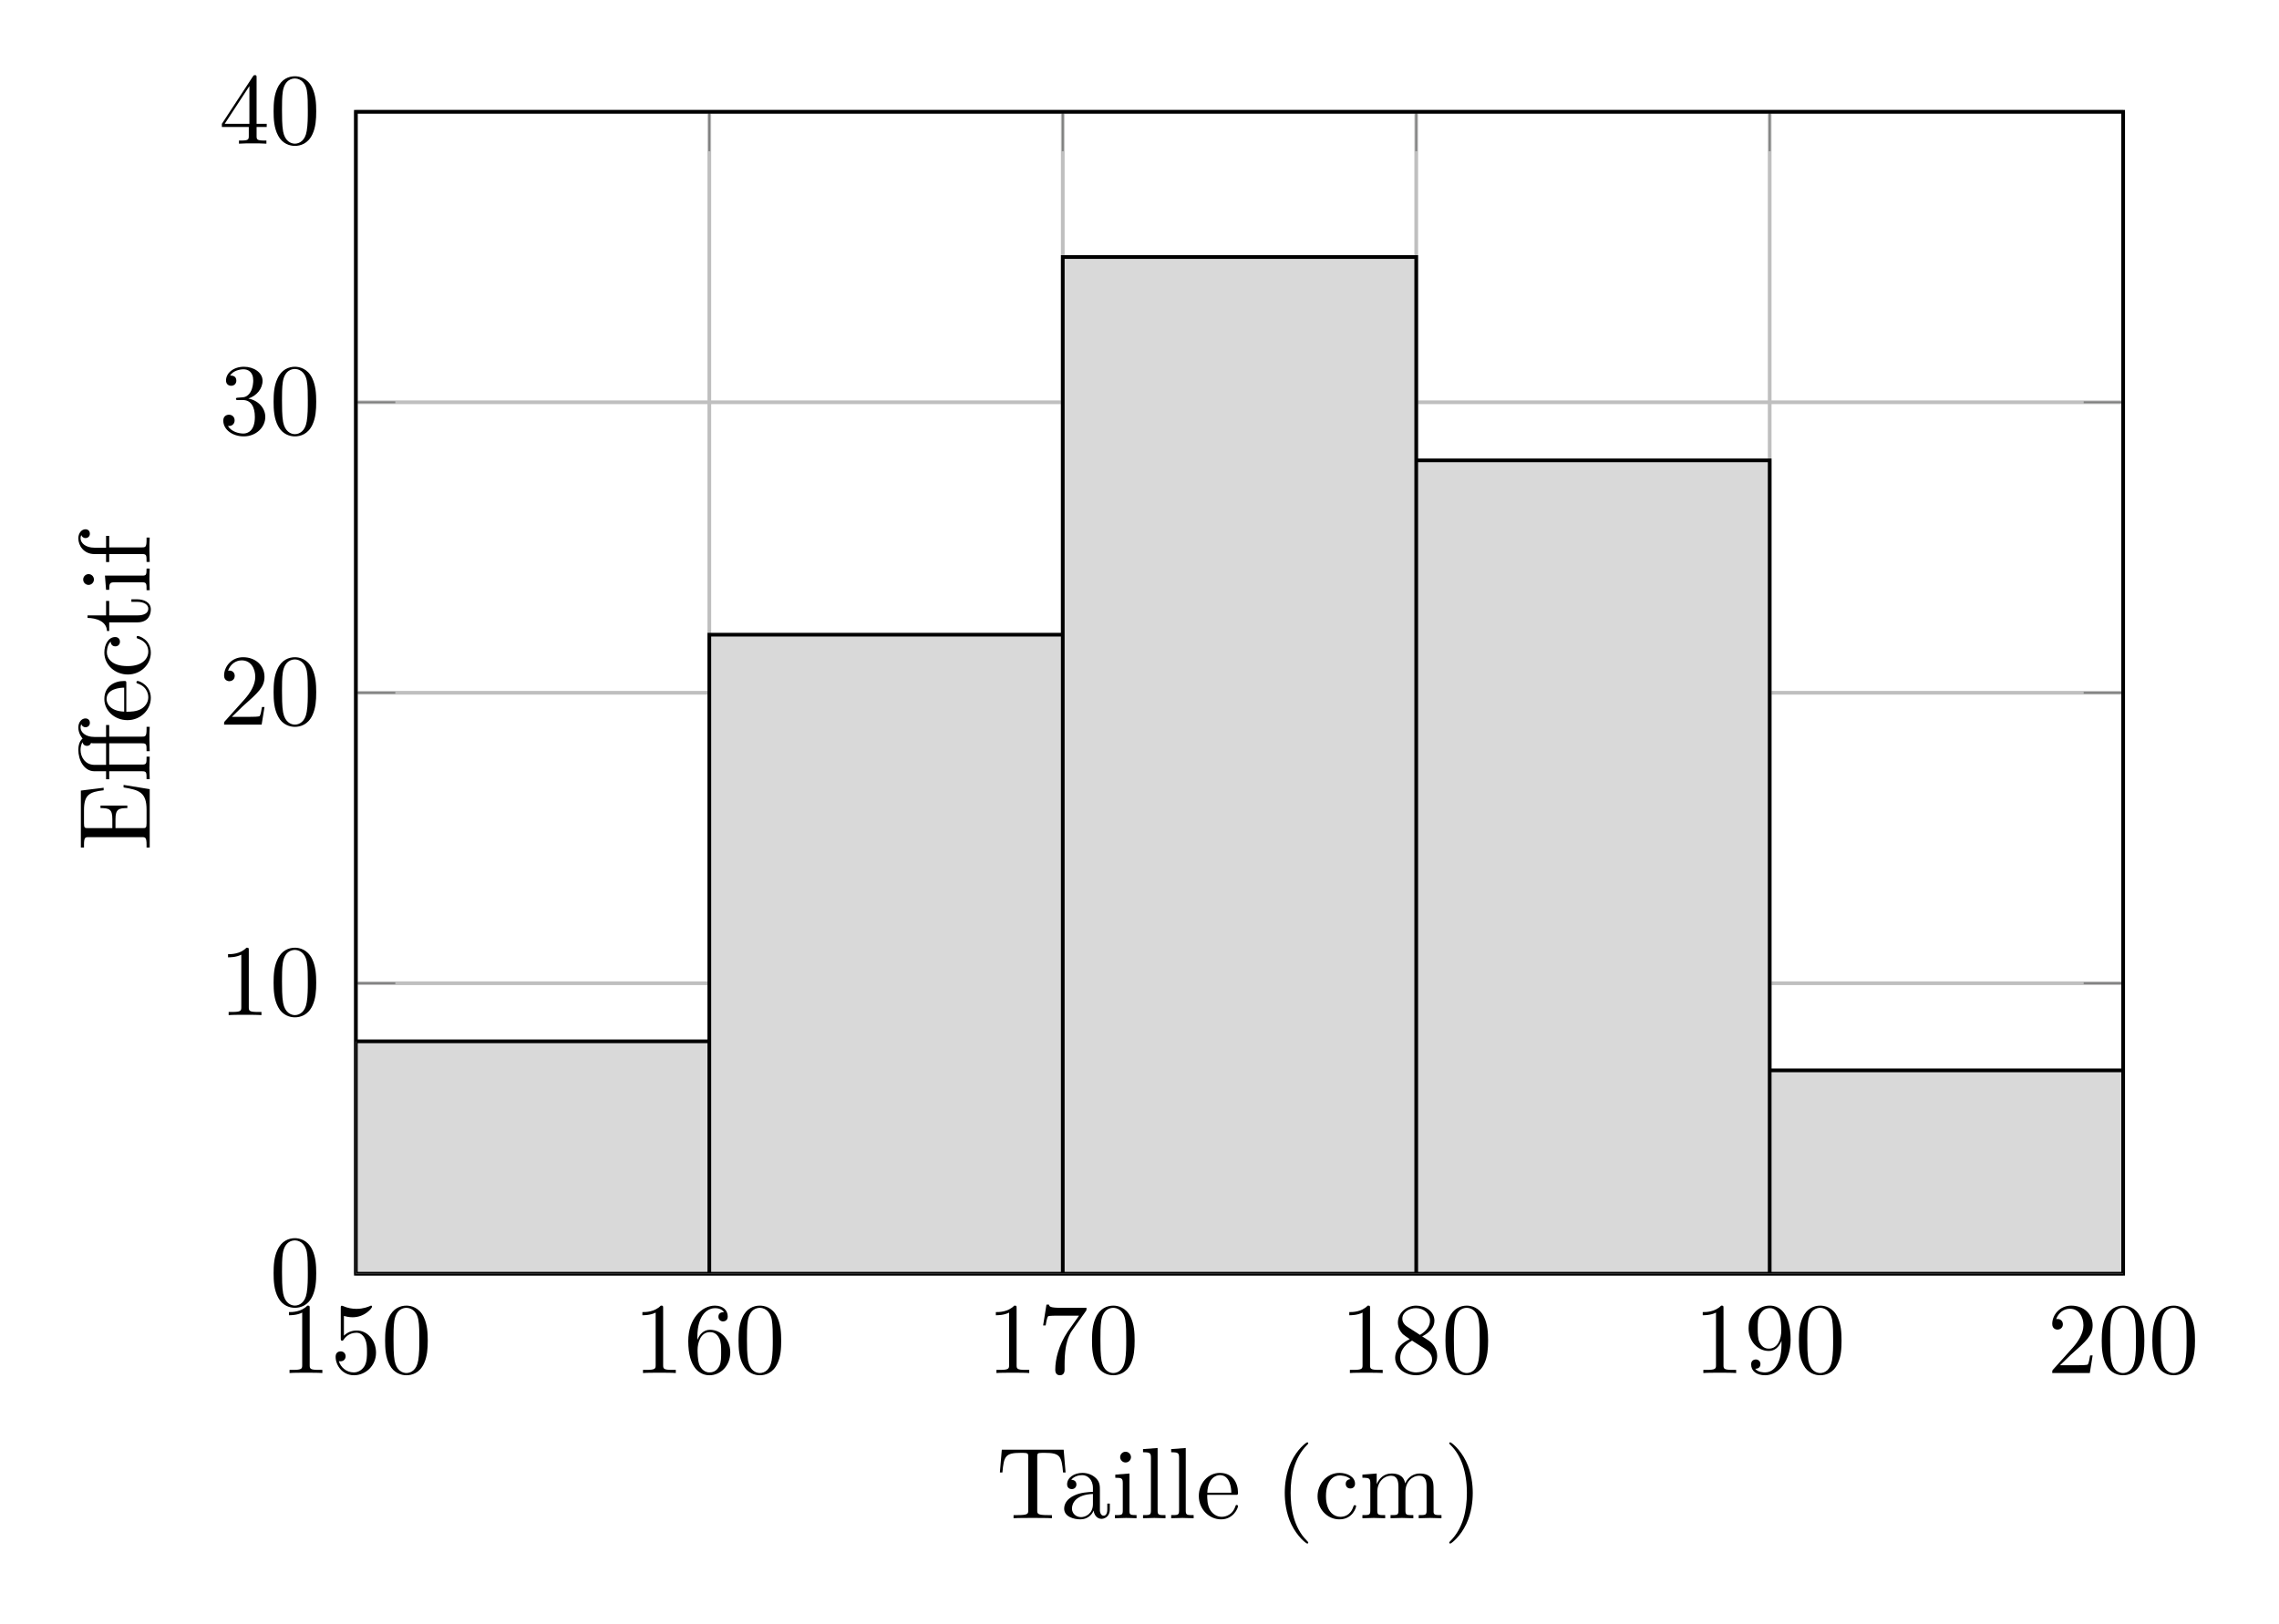
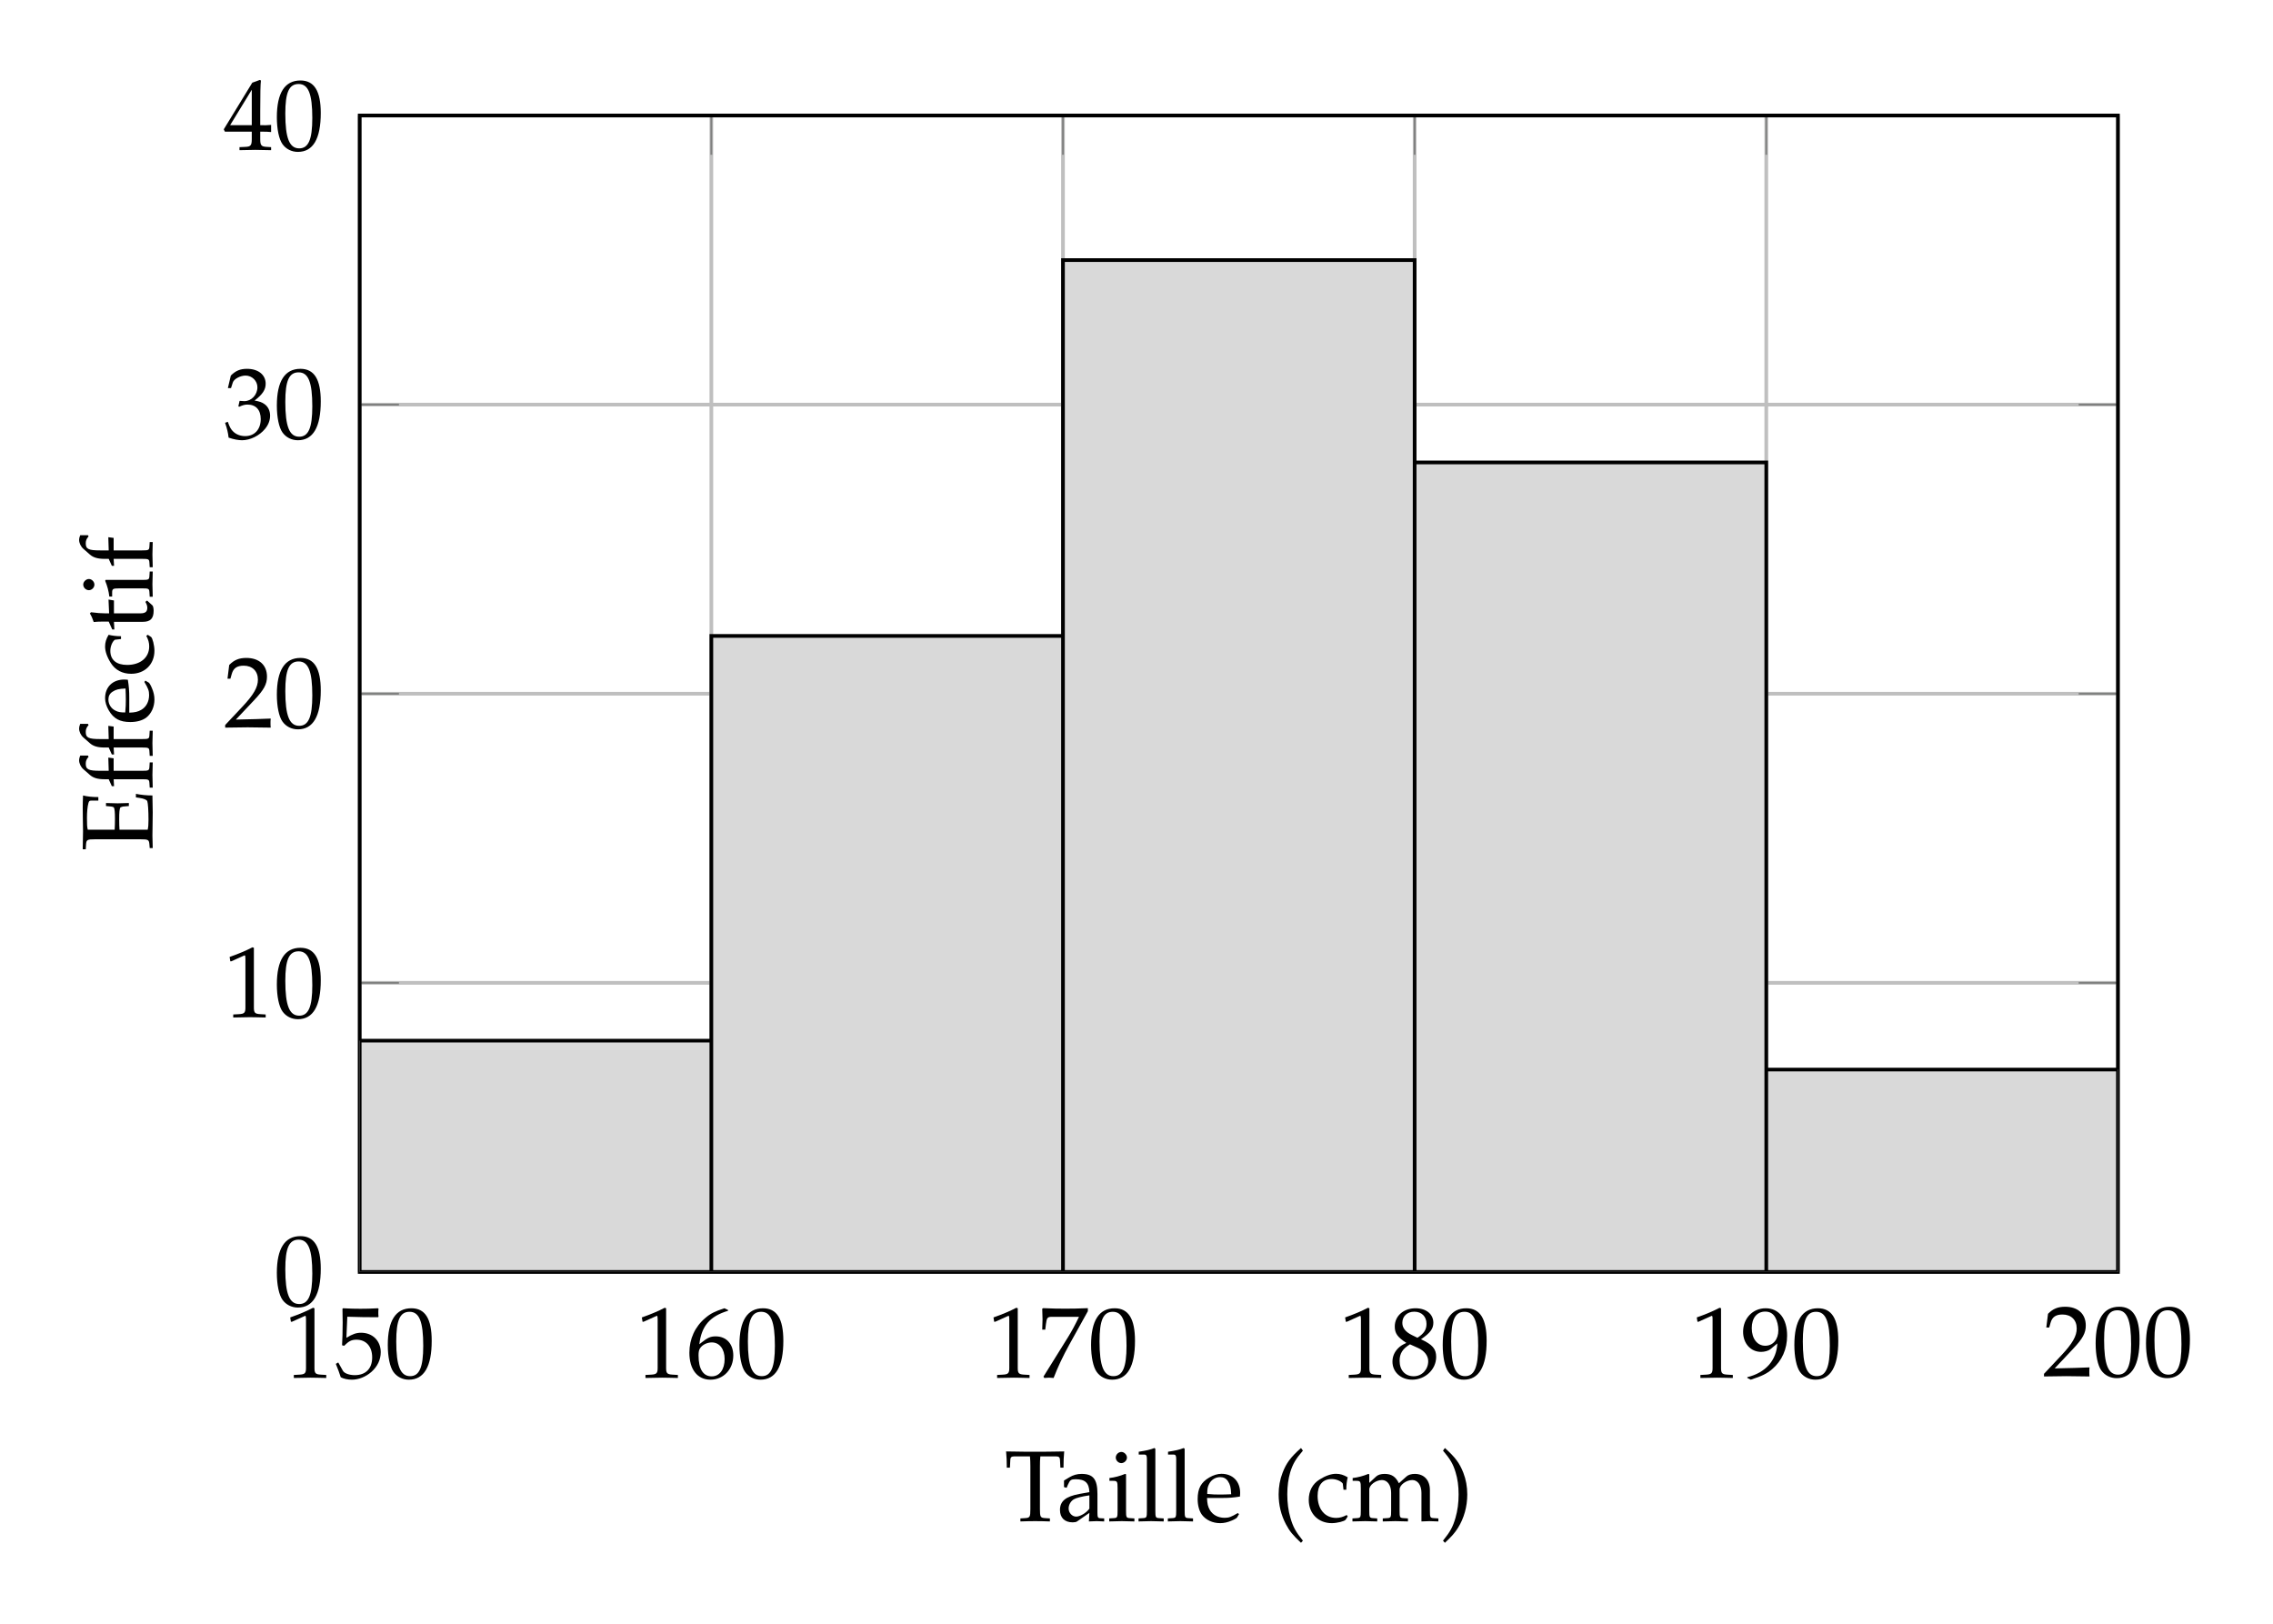
- <svg xmlns="http://www.w3.org/2000/svg" xmlns:xlink="http://www.w3.org/1999/xlink" version="1.1" width="245.587" height="174.999" viewBox="0 0 245.587 174.999">
+ <svg xmlns="http://www.w3.org/2000/svg" xmlns:xlink="http://www.w3.org/1999/xlink" version="1.1" width="246.199" height="175.794" viewBox="0 0 246.199 175.794">
  <defs>
-     <path id="font_1_16" d="M.419 0V.031H.387C.297 .031 .294 .042 .294 .079V.64C.294 .664 .294 .666 .271 .666 .209 .602 .121 .602 .089 .602V.571C.109 .571 .168 .571 .22 .597V.079C.22 .043 .217 .031 .127 .031H.095V0C.13 .003 .217 .003 .257 .003 .297 .003 .384 .003 .419 0Z" />
-     <path id="font_1_10" d="M.449 .201C.449 .32 .367 .42 .259 .42 .211 .42 .168 .404 .132 .369V.564C.152 .558 .185 .551 .217 .551 .34 .551 .41 .642 .41 .655 .41 .661 .407 .666 .4 .666 .4 .666 .397 .666 .392 .663 .372 .654 .323 .634 .256 .634 .216 .634 .17 .641 .123 .662 .115 .665 .111 .665 .111 .665 .101 .665 .101 .657 .101 .641V.345C.101 .327 .101 .319 .115 .319 .122 .319 .124 .322 .128 .328 .139 .344 .176 .398 .257 .398 .309 .398 .334 .352 .342 .334 .358 .297 .36 .257 .36 .207 .36 .172 .36 .112 .336 .07 .312 .031 .275 .006 .229 .006 .156 .006 .099 .058 .082 .117 .085 .117 .088 .116 .099 .116 .132 .116 .149 .141 .149 .165 .149 .189 .132 .214 .099 .214 .085 .214 .05 .207 .05 .161 .05 .074 .119-.022 .231-.022 .347-.022 .449 .073 .449 .2V.201Z" />
-     <path id="font_1_30" d="M.46 .32C.46 .4 .455 .48 .42 .554 .374 .65 .292 .666 .25 .666 .19 .666 .117 .64 .076 .547 .044 .478 .039 .4 .039 .32 .039 .245 .043 .155 .084 .079 .127-.002 .2-.022 .249-.022 .303-.022 .379-.001 .423 .094 .455 .163 .46 .241 .46 .32M.377 .332C.377 .257 .377 .189 .366 .125 .351 .03 .294-0 .249-0 .21-0 .151 .025 .133 .121 .122 .181 .122 .273 .122 .332 .122 .396 .122 .462 .13 .516 .149 .635 .224 .644 .249 .644 .282 .644 .348 .626 .367 .527 .377 .471 .377 .395 .377 .332Z" />
-     <path id="font_1_24" d="M.457 .204C.457 .331 .368 .427 .257 .427 .189 .427 .152 .376 .132 .328V.352C.132 .605 .256 .641 .307 .641 .331 .641 .373 .635 .395 .601 .38 .601 .34 .601 .34 .556 .34 .525 .364 .51 .386 .51 .402 .51 .432 .519 .432 .558 .432 .618 .388 .666 .305 .666 .177 .666 .042 .537 .042 .316 .042 .049 .158-.022 .251-.022 .362-.022 .457 .072 .457 .204M.367 .205C.367 .157 .367 .107 .35 .071 .32 .011 .274 .006 .251 .006 .188 .006 .158 .066 .152 .081 .134 .128 .134 .208 .134 .226 .134 .304 .166 .404 .256 .404 .272 .404 .318 .404 .349 .342 .367 .305 .367 .254 .367 .205Z" />
-     <path id="font_1_23" d="M.485 .644H.242C.12 .644 .118 .657 .114 .676H.089L.056 .47H.081C.084 .486 .093 .549 .106 .561 .113 .567 .191 .567 .204 .567H.411L.299 .409C.209 .274 .176 .135 .176 .033 .176 .023 .176-.022 .222-.022 .268-.022 .268 .023 .268 .033V.084C.268 .139 .271 .194 .279 .248 .283 .271 .297 .357 .341 .419L.476 .609C.485 .621 .485 .623 .485 .644Z" />
-     <path id="font_1_5" d="M.457 .168C.457 .204 .446 .249 .408 .291 .389 .312 .373 .322 .309 .362 .381 .399 .43 .451 .43 .517 .43 .609 .341 .666 .25 .666 .15 .666 .069 .592 .069 .499 .069 .481 .071 .436 .113 .389 .124 .377 .161 .352 .186 .335 .128 .306 .042 .25 .042 .151 .042 .045 .144-.022 .249-.022 .362-.022 .457 .061 .457 .168M.386 .517C.386 .46 .347 .412 .287 .377L.163 .457C.117 .487 .113 .521 .113 .538 .113 .599 .178 .641 .249 .641 .322 .641 .386 .589 .386 .517M.407 .132C.407 .058 .332 .006 .25 .006 .164 .006 .092 .068 .092 .151 .092 .209 .124 .273 .209 .32L.332 .242C.36 .223 .407 .193 .407 .132Z" />
-     <path id="font_1_15" d="M.457 .329C.457 .598 .342 .666 .253 .666 .198 .666 .149 .648 .106 .603 .065 .558 .042 .516 .042 .441 .042 .316 .13 .218 .242 .218 .303 .218 .344 .26 .367 .318V.286C.367 .052 .263 .006 .205 .006 .188 .006 .134 .008 .107 .042 .151 .042 .159 .071 .159 .088 .159 .119 .135 .134 .113 .134 .097 .134 .067 .125 .067 .086 .067 .019 .121-.022 .206-.022 .335-.022 .457 .114 .457 .329M.365 .421C.365 .338 .331 .241 .243 .241 .227 .241 .181 .241 .15 .304 .132 .341 .132 .391 .132 .44 .132 .494 .132 .541 .153 .578 .18 .628 .218 .641 .253 .641 .299 .641 .332 .607 .349 .562 .361 .53 .365 .467 .365 .421Z" />
-     <path id="font_1_28" d="M.449 .174H.424C.419 .144 .412 .1 .402 .085 .395 .077 .329 .077 .307 .077H.127L.233 .18C.389 .318 .449 .372 .449 .472 .449 .586 .359 .666 .237 .666 .124 .666 .05 .574 .05 .485 .05 .429 .1 .429 .103 .429 .12 .429 .155 .441 .155 .482 .155 .508 .137 .534 .102 .534 .094 .534 .092 .534 .089 .533 .112 .598 .166 .635 .224 .635 .315 .635 .358 .554 .358 .472 .358 .392 .308 .313 .253 .251L.061 .037C.05 .026 .05 .024 .05 0H.421L.449 .174Z" />
-     <path id="font_1_27" d="M.457 .17C.457 .253 .394 .331 .29 .352 .372 .379 .43 .449 .43 .528 .43 .61 .342 .666 .246 .666 .145 .666 .069 .606 .069 .53 .069 .497 .091 .478 .12 .478 .151 .478 .171 .5 .171 .529 .171 .579 .124 .579 .109 .579 .14 .628 .206 .641 .242 .641 .283 .641 .338 .619 .338 .529 .338 .517 .336 .459 .31 .415 .28 .367 .246 .364 .221 .363 .213 .362 .189 .36 .182 .36 .174 .359 .167 .358 .167 .348 .167 .337 .174 .337 .191 .337H.235C.317 .337 .354 .269 .354 .17 .354 .034 .285 .006 .241 .006 .198 .006 .123 .022 .088 .081 .123 .076 .154 .098 .154 .136 .154 .172 .127 .192 .098 .192 .074 .192 .042 .178 .042 .134 .042 .043 .135-.022 .244-.022 .366-.022 .457 .068 .457 .17Z" />
-     <path id="font_1_11" d="M.471 .165V.196H.371V.651C.371 .671 .371 .677 .355 .677 .346 .677 .343 .677 .335 .665L.028 .196V.165H.294V.078C.294 .042 .292 .031 .218 .031H.197V0C.238 .003 .29 .003 .332 .003 .374 .003 .427 .003 .468 0V.031H.447C.373 .031 .371 .042 .371 .078V.165H.471M.3 .196H.056L.3 .569V.196Z" />
+     <path id="font_1_16" d="M.067 .555H.077L.206 .613C.207 .614 .208 .614 .209 .614 .215 .614 .217 .605 .217 .581V.096C.217 .044 .206 .033 .152 .03L.096 .027V-.003C.25 0 .25 0 .261 0 .274 0 .296 0 .33-.001 .342-.002 .377-.002 .418-.003V.027L.366 .03C.311 .033 .301 .044 .301 .096V.689L.287 .694C.222 .66 .151 .63 .06 .598L.067 .555Z" />
+     <path id="font_1_20" d="M.127 .605C.256 .601 .312 .6 .432 .6L.437 .605C.435 .623 .435 .631 .435 .644 .435 .658 .435 .666 .437 .684L.432 .689C.357 .685 .312 .684 .258 .684 .203 .684 .159 .685 .084 .689L.079 .684C.08 .623 .081 .579 .081 .547 .081 .462 .078 .366 .075 .322L.095 .316C.142 .363 .169 .377 .218 .377 .314 .377 .374 .309 .374 .201 .374 .09 .31 .025 .201 .025 .147 .025 .097 .043 .083 .069L.037 .151 .013 .137C.036 .08 .048 .048 .062 .004 .09-.011 .13-.02 .173-.02 .24-.02 .311 .009 .366 .057 .427 .111 .459 .179 .459 .253 .459 .366 .378 .446 .264 .446 .216 .446 .18 .433 .118 .396L.127 .605Z" />
+     <path id="font_1_25" d="M.263 .689C.108 .689 .029 .566 .029 .324 .029 .207 .05 .106 .085 .057 .12 .008 .176-.02 .238-.02 .389-.02 .465 .11 .465 .366 .465 .585 .4 .689 .263 .689M.245 .654C.342 .654 .381 .556 .381 .316 .381 .103 .343 .015 .251 .015 .154 .015 .113 .116 .113 .36 .113 .571 .15 .654 .245 .654Z" />
+     <path id="font_1_21" d="M.416 .672 .379 .689C.283 .657 .242 .637 .191 .593 .088 .507 .032 .385 .032 .248 .032 .082 .112-.02 .241-.02 .371-.02 .468 .083 .468 .22 .468 .335 .399 .41 .293 .41 .243 .41 .213 .397 .154 .35 .143 .341 .142 .34 .131 .332 .152 .513 .236 .61 .416 .664V.672M.255 .35C.331 .35 .382 .284 .382 .185 .382 .08 .331 .013 .254 .013 .169 .013 .123 .086 .123 .221 .123 .256 .127 .275 .138 .292 .16 .326 .207 .35 .255 .35Z" />
+     <path id="font_1_22" d="M.056 .01 .065-.003C.104 0 .104 0 .111 0 .118 0 .118 0 .157-.003 .199 .106 .248 .21 .314 .33L.497 .66V.69C.389 .686 .354 .685 .273 .685 .2 .685 .151 .686 .054 .69L.044 .685C.047 .589 .047 .589 .047 .579 .047 .568 .047 .568 .044 .477H.074L.081 .533C.089 .596 .096 .604 .142 .604H.409C.369 .521 .338 .463 .3 .402L.056 .01Z" />
+     <path id="font_1_23" d="M.168 .345C.127 .326 .11 .315 .088 .294 .05 .256 .03 .211 .03 .159 .03 .056 .113-.02 .226-.02 .356-.02 .464 .082 .464 .206 .464 .286 .427 .329 .313 .381 .404 .443 .436 .485 .436 .545 .436 .631 .365 .689 .259 .689 .14 .689 .053 .613 .053 .508 .053 .44 .08 .402 .168 .345M.284 .295C.347 .267 .385 .218 .385 .164 .385 .08 .322 .014 .241 .014 .156 .014 .101 .074 .101 .167 .101 .24 .13 .286 .204 .331L.284 .295M.223 .423C.16 .454 .128 .494 .128 .544 .128 .61 .176 .655 .247 .655 .32 .655 .368 .607 .368 .534 .368 .477 .343 .438 .278 .396L.223 .423Z" />
+     <path id="font_1_24" d="M.096-.02C.207 .016 .255 .039 .309 .085 .406 .168 .457 .283 .457 .417 .457 .586 .376 .689 .244 .689 .116 .689 .02 .589 .02 .455 .02 .34 .095 .256 .199 .256 .233 .256 .272 .267 .29 .282L.36 .34C.352 .172 .243 .049 .062 .005V-.003L.096-.02M.24 .656C.285 .656 .318 .637 .34 .597 .358 .565 .37 .516 .37 .471 .37 .379 .317 .317 .24 .317 .16 .317 .106 .388 .106 .492 .106 .593 .158 .656 .24 .656Z" />
+     <path id="font_1_17" d="M.016 .023V-.003C.203 0 .203 0 .239 0 .275 0 .275 0 .468-.003 .466 .018 .466 .028 .466 .042 .466 .055 .466 .065 .468 .087 .353 .082 .307 .081 .122 .077L.304 .27C.401 .373 .431 .428 .431 .503 .431 .618 .353 .689 .226 .689 .154 .689 .105 .669 .056 .619L.039 .483H.068L.081 .529C.097 .587 .133 .612 .2 .612 .286 .612 .341 .558 .341 .473 .341 .398 .299 .324 .186 .204L.016 .023Z" />
+     <path id="font_1_18" d="M.043 .498H.074L.092 .554C.103 .588 .166 .622 .218 .622 .283 .622 .336 .569 .336 .506 .336 .431 .277 .368 .206 .368 .198 .368 .187 .369 .174 .37L.159 .371 .147 .318 .154 .312C.192 .329 .211 .334 .238 .334 .321 .334 .369 .281 .369 .19 .369 .088 .308 .021 .215 .021 .169 .021 .128 .036 .098 .064 .074 .086 .061 .109 .042 .163L.015 .153C.036 .092 .044 .056 .05 .006 .103-.012 .147-.02 .184-.02 .264-.02 .356 .025 .411 .092 .445 .133 .462 .177 .462 .224 .462 .272 .442 .314 .406 .339 .381 .357 .358 .365 .308 .374 .388 .436 .418 .482 .418 .541 .418 .63 .344 .689 .233 .689 .165 .689 .12 .67 .072 .622L.043 .498Z" />
+     <path id="font_1_19" d="M.28 .181V.106C.28 .046 .269 .032 .22 .03L.158 .027V-.003C.291 0 .291 0 .315 0 .339 0 .339 0 .472-.003V.027L.424 .03C.375 .033 .364 .046 .364 .106V.181C.423 .181 .444 .18 .472 .177V.248C.425 .244 .406 .244 .391 .245H.388 .364V.384C.364 .562 .366 .648 .371 .689L.359 .694 .285 .667 .002 .204 .013 .181H.28M.28 .245H.065L.28 .597V.245Z" />
    <clipPath id="clip_2">
-       <path transform="matrix(1,0,0,-1,38.348,137.297)" d="M0 0H190.443V125.246H0Z" />
+       <path transform="matrix(1,0,0,-1,38.96,137.756)" d="M0 0H190.443V125.246H0Z" />
    </clipPath>
-     <path id="font_3_25" d="M.685 .452 .666 .677H.055L.036 .452H.061C.075 .613 .09 .646 .241 .646 .259 .646 .285 .646 .295 .644 .316 .64 .316 .629 .316 .606V.079C.316 .045 .316 .031 .211 .031H.171V0C.212 .003 .314 .003 .36 .003 .406 .003 .509 .003 .55 0V.031H.51C.405 .031 .405 .045 .405 .079V.606C.405 .626 .405 .64 .423 .644 .434 .646 .461 .646 .48 .646 .631 .646 .646 .613 .66 .452H.685Z" />
-     <path id="font_3_1" d="M.483 .089V.145H.458V.089C.458 .031 .433 .025 .422 .025 .389 .025 .385 .07 .385 .075V.275C.385 .317 .385 .356 .349 .393 .31 .432 .26 .448 .212 .448 .13 .448 .061 .401 .061 .335 .061 .305 .081 .288 .107 .288 .135 .288 .153 .308 .153 .334 .153 .346 .148 .379 .102 .38 .129 .415 .178 .426 .21 .426 .259 .426 .316 .387 .316 .298V.261C.265 .258 .195 .255 .132 .225 .057 .191 .032 .139 .032 .095 .032 .014 .129-.011 .192-.011 .258-.011 .304 .029 .323 .076 .327 .036 .354-.006 .401-.006 .422-.006 .483 .008 .483 .089M.316 .14C.316 .045 .244 .011 .199 .011 .15 .011 .109 .046 .109 .096 .109 .151 .151 .234 .316 .24V.14Z" />
-     <path id="font_3_31" d="M.247 0V.031C.181 .031 .177 .036 .177 .075V.442L.037 .431V.4C.102 .4 .111 .394 .111 .345V.076C.111 .031 .1 .031 .033 .031V0L.143 .003C.178 .003 .213 .001 .247 0M.192 .604C.192 .631 .169 .657 .139 .657 .105 .657 .085 .629 .085 .604 .085 .577 .108 .551 .138 .551 .172 .551 .192 .579 .192 .604Z" />
-     <path id="font_3_12" d="M.255 0V.031C.188 .031 .177 .031 .177 .076V.694L.033 .683V.652C.103 .652 .111 .645 .111 .596V.076C.111 .031 .1 .031 .033 .031V0L.144 .003 .255 0Z" />
-     <path id="font_3_4" d="M.415 .119C.415 .129 .407 .131 .402 .131 .393 .131 .391 .125 .389 .117 .354 .014 .264 .014 .254 .014 .204 .014 .164 .044 .141 .081 .111 .129 .111 .195 .111 .231H.39C.412 .231 .415 .231 .415 .252 .415 .351 .361 .448 .236 .448 .12 .448 .028 .345 .028 .22 .028 .086 .133-.011 .248-.011 .37-.011 .415 .1 .415 .119M.349 .252H.112C.118 .401 .202 .426 .236 .426 .339 .426 .349 .291 .349 .252Z" />
-     <path id="font_3_17" d="M.331-.24C.331-.237 .331-.235 .314-.218 .189-.092 .157 .097 .157 .25 .157 .424 .195 .598 .318 .723 .331 .735 .331 .737 .331 .74 .331 .747 .327 .75 .321 .75 .311 .75 .221 .682 .162 .555 .111 .445 .099 .334 .099 .25 .099 .172 .11 .051 .165-.062 .225-.185 .311-.25 .321-.25 .327-.25 .331-.247 .331-.24Z" />
-     <path id="font_3_2" d="M.415 .119C.415 .129 .405 .129 .402 .129 .393 .129 .391 .125 .389 .119 .36 .026 .295 .014 .258 .014 .205 .014 .117 .057 .117 .218 .117 .381 .199 .423 .252 .423 .261 .423 .324 .422 .359 .386 .318 .383 .312 .353 .312 .34 .312 .314 .33 .294 .358 .294 .384 .294 .404 .311 .404 .341 .404 .409 .328 .448 .251 .448 .126 .448 .034 .34 .034 .216 .034 .088 .133-.011 .249-.011 .383-.011 .415 .109 .415 .119Z" />
-     <path id="font_3_13" d="M.813 0V.031C.761 .031 .736 .031 .735 .061V.252C.735 .338 .735 .369 .704 .405 .69 .422 .657 .442 .599 .442 .515 .442 .471 .382 .454 .344 .44 .431 .366 .442 .321 .442 .248 .442 .201 .399 .173 .337V.442L.032 .431V.4C.102 .4 .11 .393 .11 .344V.076C.11 .031 .099 .031 .032 .031V0L.145 .003 .257 0V.031C.19 .031 .179 .031 .179 .076V.26C.179 .364 .25 .42 .314 .42 .377 .42 .388 .366 .388 .309V.076C.388 .031 .377 .031 .31 .031V0L.423 .003 .535 0V.031C.468 .031 .457 .031 .457 .076V.26C.457 .364 .528 .42 .592 .42 .655 .42 .666 .366 .666 .309V.076C.666 .031 .655 .031 .588 .031V0L.701 .003 .813 0Z" />
-     <path id="font_3_18" d="M.289 .25C.289 .328 .278 .449 .223 .562 .163 .685 .077 .75 .067 .75 .061 .75 .057 .746 .057 .74 .057 .737 .057 .735 .076 .717 .174 .618 .231 .459 .231 .25 .231 .079 .194-.097 .07-.223 .057-.235 .057-.237 .057-.24 .057-.246 .061-.25 .067-.25 .077-.25 .167-.182 .226-.055 .277 .055 .289 .166 .289 .25Z" />
-     <path id="font_3_3" d="M.652 .258H.627C.602 .104 .579 .031 .407 .031H.274C.227 .031 .225 .038 .225 .071V.338H.315C.412 .338 .423 .306 .423 .221H.448V.486H.423C.423 .4 .412 .369 .315 .369H.225V.609C.225 .642 .227 .649 .274 .649H.403C.556 .649 .583 .594 .599 .455H.624L.596 .68H.033V.649H.057C.134 .649 .136 .638 .136 .602V.078C.136 .042 .134 .031 .057 .031H.033V0H.61L.652 .258Z" />
-     <path id="font_3_9" d="M.628 .635C.628 .671 .593 .705 .537 .705 .478 .705 .434 .667 .429 .663 .4 .7 .344 .705 .317 .705 .222 .705 .106 .653 .106 .545V.431H.027V.4H.106V.076C.106 .031 .095 .031 .028 .031V0L.139 .003 .25 0V.031C.183 .031 .172 .031 .172 .076V.4H.382V.076C.382 .031 .371 .031 .304 .031V0L.418 .003C.458 .003 .505 .003 .545 0V.031H.524C.45 .031 .448 .042 .448 .078V.4H.563V.431H.445V.547C.445 .636 .493 .683 .538 .683 .541 .683 .556 .683 .571 .676 .559 .672 .541 .659 .541 .634 .541 .611 .557 .591 .584 .591 .613 .591 .628 .611 .628 .635M.393 .664C.377 .661 .357 .648 .357 .62 .357 .614 .358 .589 .385 .58 .382 .567 .382 .558 .382 .546V.431H.169V.544C.169 .641 .251 .683 .316 .683 .365 .683 .393 .664 .393 .664Z" />
-     <path id="font_3_26" d="M.332 .124V.181H.307V.126C.307 .052 .277 .014 .24 .014 .173 .014 .173 .105 .173 .122V.4H.316V.431H.173V.614H.148C.147 .532 .117 .426 .019 .422V.4H.104V.124C.104 .001 .197-.011 .233-.011 .304-.011 .332 .06 .332 .124V.124Z" />
-     <path id="font_3_8" d="M.357 .635C.357 .672 .32 .705 .267 .705 .197 .705 .112 .652 .112 .546V.431H.033V.4H.112V.076C.112 .031 .101 .031 .034 .031V0L.148 .003C.188 .003 .235 .003 .275 0V.031H.254C.18 .031 .178 .042 .178 .078V.4H.292V.431H.175V.547C.175 .635 .223 .683 .267 .683 .27 .683 .285 .683 .3 .676 .288 .672 .27 .659 .27 .634 .27 .611 .286 .591 .313 .591 .342 .591 .357 .611 .357 .635Z" />
+     <path id="font_1_3" d="M.255 .643C.258 .609 .259 .586 .259 .543V.12C.259 .041 .254 .033 .208 .03L.16 .027V-.003C.219-.001 .254 0 .306 0 .358 0 .394-.001 .453-.003V.027L.405 .03C.359 .033 .354 .041 .354 .12V.543C.354 .588 .355 .61 .358 .643H.513C.541 .643 .552 .634 .553 .61L.557 .531H.588C.588 .596 .59 .635 .595 .692 .523 .691 .49 .691 .462 .69 .423 .689 .394 .689 .379 .689H.221C.211 .689 .157 .69 .086 .691L.018 .692C.023 .635 .025 .596 .025 .531H.056L.06 .61C.061 .634 .072 .643 .1 .643H.255Z" />
+     <path id="font_1_4" d="M.324 .082 .319-.003C.384 0 .384 0 .397 0 .402 0 .427-.001 .471-.003V.027L.432 .029C.408 .03 .404 .038 .404 .087V.27C.404 .416 .362 .469 .246 .469 .203 .469 .163 .458 .125 .435L.072 .403V.338L.098 .331 .111 .362C.132 .409 .142 .416 .188 .416 .282 .416 .321 .379 .324 .288L.225 .27C.089 .245 .032 .198 .032 .111 .032 .033 .079-.012 .158-.012 .176-.012 .193-.009 .2-.004L.324 .082M.324 .124C.295 .083 .232 .045 .193 .045 .153 .045 .118 .082 .118 .125 .118 .162 .138 .197 .168 .216 .193 .231 .248 .245 .324 .256V.124Z" />
+     <path id="font_1_8" d="M.188 .465 .179 .469C.128 .448 .076 .434 .023 .428V.4H.06C.1 .4 .104 .393 .104 .327V.102C.104 .039 .101 .032 .067 .03L.021 .027V-.003C.121 0 .121 0 .146 0 .171 0 .171 0 .271-.003V.027L.225 .03C.191 .032 .188 .039 .188 .102V.465M.142 .687C.112 .687 .086 .661 .086 .631 .086 .602 .112 .576 .141 .576 .17 .576 .197 .602 .197 .631 .197 .659 .17 .687 .142 .687Z" />
+     <path id="font_1_9" d="M.023 .661H.079C.097 .661 .104 .65 .104 .62V.102C.104 .039 .101 .032 .067 .03L.021 .027V-.003C.121 0 .121 0 .146 0 .171 0 .171 0 .271-.003V.027L.225 .03C.191 .032 .188 .039 .188 .102V.718L.179 .726C.135 .709 .102 .701 .023 .689V.661Z" />
+     <path id="font_1_6" d="M.437 .07 .424 .08C.36 .042 .337 .033 .294 .033 .229 .033 .175 .062 .147 .111 .128 .144 .121 .172 .119 .23H.265C.334 .23 .377 .233 .446 .244 .447 .258 .448 .267 .448 .279 .448 .395 .374 .47 .262 .47 .225 .47 .182 .457 .141 .433 .059 .385 .026 .323 .026 .219 .026 .156 .041 .102 .068 .064 .108 .011 .175-.02 .25-.02 .287-.02 .324-.012 .365 .006 .392 .017 .413 .03 .417 .036L.437 .07M.359 .267C.307 .265 .283 .264 .247 .264 .201 .264 .175 .265 .121 .27 .121 .317 .125 .339 .138 .365 .159 .41 .202 .437 .25 .437 .283 .437 .309 .424 .327 .396 .349 .363 .356 .334 .359 .267Z" />
+     <path id="font_1_28" d="M.301-.194C.229-.105 .203-.057 .177 .033 .156 .105 .146 .181 .146 .266 .146 .349 .156 .42 .175 .485 .201 .568 .228 .615 .301 .7L.282 .726C.178 .633 .137 .578 .099 .48 .073 .413 .06 .342 .06 .266 .06 .159 .085 .058 .133-.032 .168-.099 .2-.138 .282-.215L.301-.194Z" />
+     <path id="font_1_5" d="M.399 .312C.399 .358 .404 .399 .413 .435 .373 .459 .338 .47 .297 .47 .249 .47 .193 .451 .133 .413 .063 .369 .026 .299 .026 .211 .026 .075 .121-.02 .255-.02 .307-.02 .382-.001 .392 .014L.413 .046 .403 .061C.366 .041 .334 .032 .298 .032 .187 .032 .114 .119 .114 .251 .114 .358 .164 .418 .254 .418 .298 .418 .346 .398 .364 .373L.371 .312H.399Z" />
+     <path id="font_1_10" d="M.018 .4H.055C.095 .4 .099 .393 .099 .327V.102C.099 .039 .096 .032 .062 .03L.016 .027V-.003C.112 0 .115 0 .143 0 .171 0 .197-.001 .262-.003V.027L.22 .03C.186 .032 .183 .039 .183 .102V.314C.183 .359 .249 .408 .309 .408 .363 .408 .4 .357 .4 .281V.102C.4 .039 .397 .032 .363 .03L.317 .027V-.003C.417 0 .417 0 .442 0 .467 0 .467 0 .567-.003V.027L.521 .03C.487 .032 .484 .039 .484 .102V.314C.484 .359 .55 .408 .61 .408 .664 .408 .701 .357 .701 .281V-.003C.762 0 .763 0 .78 0 .793 0 .793 0 .869-.003V.027L.822 .03C.788 .032 .785 .039 .785 .102V.308C.785 .407 .727 .469 .635 .469 .6 .469 .571 .46 .553 .444L.477 .376C.445 .442 .404 .469 .335 .469 .298 .469 .27 .46 .252 .444L.183 .38V.465L.174 .469C.123 .448 .071 .434 .018 .428V.4Z" />
+     <path id="font_1_29" d="M.051-.215C.12-.15 .149-.117 .18-.068 .241 .029 .273 .145 .273 .265 .273 .342 .26 .413 .234 .48 .196 .577 .155 .632 .051 .726L.032 .7C.105 .614 .132 .567 .157 .485 .177 .42 .187 .349 .187 .266 .187 .181 .177 .105 .156 .033 .13-.057 .104-.105 .032-.194L.051-.215Z" />
+     <path id="font_1_1" d="M.022 .662 .07 .659C.116 .656 .121 .648 .121 .569V.12C.121 .041 .117 .034 .07 .03L.034 .027V-.003C.1-.001 .129 0 .157 0 .162 0 .19 0 .228-.001 .367-.003 .367-.003 .389-.003 .42-.003 .42-.003 .556 0 .556 .058 .562 .112 .572 .164H.537C.535 .148 .533 .134 .532 .13 .526 .087 .513 .056 .499 .051 .478 .044 .405 .039 .315 .039 .263 .039 .245 .041 .216 .047V.327C.244 .329 .274 .33 .319 .33 .393 .33 .42 .327 .438 .318L.446 .293 .451 .234H.481C.478 .327 .478 .327 .478 .345 .478 .361 .478 .361 .481 .461H.451L.446 .409C.445 .4 .442 .391 .438 .383 .42 .375 .392 .372 .326 .372 .284 .372 .25 .373 .216 .375V.642C.247 .649 .264 .65 .333 .65 .39 .65 .446 .645 .478 .636 .502 .63 .505 .625 .505 .602V.537H.54C.54 .597 .545 .645 .556 .689 .507 .691 .476 .692 .432 .692 .407 .692 .374 .692 .333 .691 .27 .69 .227 .689 .2 .689 .166 .689 .121 .69 .022 .692V.662Z" />
+     <path id="font_1_7" d="M.341 .717C.32 .725 .308 .728 .295 .728 .263 .728 .228 .711 .206 .686L.148 .62C.119 .587 .106 .542 .106 .476V.434L.037 .403V.381L.106 .385V.102C.106 .039 .103 .032 .069 .03L.023 .027V-.003C.123 0 .123 0 .148 0 .173 0 .173 0 .273-.003V.027L.227 .03C.193 .032 .19 .039 .19 .102V.385H.314L.321 .438 .19 .434V.519C.19 .634 .203 .662 .26 .662 .287 .662 .305 .655 .329 .634L.341 .64V.717Z" />
+     <path id="font_1_14" d="M.098 .382V.094C.098 .02 .131-.012 .208-.012 .231-.012 .255-.007 .261 0L.309 .053 .296 .07C.271 .056 .256 .051 .237 .051 .198 .051 .182 .071 .182 .12V.382H.31L.319 .436 .182 .43V.468C.182 .51 .185 .546 .193 .61L.181 .621C.157 .606 .127 .593 .096 .583 .099 .553 .1 .534 .1 .504V.434L.022 .399V.378L.098 .382Z" />
  </defs>
-   <path transform="matrix(1,0,0,-1,38.348,137.297)" stroke-width=".399" stroke-linecap="butt" stroke-miterlimit="10" stroke-linejoin="miter" fill="none" stroke="#bfbfbf" d="M0 0V125.246M38.089 0V125.246M76.177 0V125.246M114.266 0V125.246M152.354 0V125.246M190.443 0V125.246" />
-   <path transform="matrix(1,0,0,-1,38.348,137.297)" stroke-width=".399" stroke-linecap="butt" stroke-miterlimit="10" stroke-linejoin="miter" fill="none" stroke="#bfbfbf" d="M0 0H190.443M0 31.312H190.443M0 62.623H190.443M0 93.935H190.443M0 125.246H190.443" />
-   <path transform="matrix(1,0,0,-1,38.348,137.297)" stroke-width=".199" stroke-linecap="butt" stroke-miterlimit="10" stroke-linejoin="miter" fill="none" stroke="#7f807f" d="M0 0V4.252M38.089 0V4.252M76.177 0V4.252M114.266 0V4.252M152.354 0V4.252M190.443 0V4.252M0 125.246V120.994M38.089 125.246V120.994M76.177 125.246V120.994M114.266 125.246V120.994M152.354 125.246V120.994M190.443 125.246V120.994" />
-   <path transform="matrix(1,0,0,-1,38.348,137.297)" stroke-width=".199" stroke-linecap="butt" stroke-miterlimit="10" stroke-linejoin="miter" fill="none" stroke="#7f807f" d="M0 0H4.252M0 31.312H4.252M0 62.623H4.252M0 93.935H4.252M0 125.246H4.252M190.443 0H186.191M190.443 31.312H186.191M190.443 62.623H186.191M190.443 93.935H186.191M190.443 125.246H186.191" />
-   <path transform="matrix(1,0,0,-1,38.348,137.297)" stroke-width=".399" stroke-linecap="butt" stroke-miterlimit="10" stroke-linejoin="miter" fill="none" stroke="#000000" d="M0 0V125.246H190.443V0H0Z" />
-   <use data-text="1" xlink:href="#font_1_16" transform="matrix(10.9091,0,0,-10.9091,30.166,148.001)" />
-   <use data-text="5" xlink:href="#font_1_10" transform="matrix(10.9091,0,0,-10.9091,35.62055,148.001)" />
-   <use data-text="0" xlink:href="#font_1_30" transform="matrix(10.9091,0,0,-10.9091,41.07511,148.001)" />
-   <use data-text="1" xlink:href="#font_1_16" transform="matrix(10.9091,0,0,-10.9091,68.254,148.001)" />
-   <use data-text="6" xlink:href="#font_1_24" transform="matrix(10.9091,0,0,-10.9091,73.70855,148.001)" />
-   <use data-text="0" xlink:href="#font_1_30" transform="matrix(10.9091,0,0,-10.9091,79.1631,148.001)" />
-   <use data-text="1" xlink:href="#font_1_16" transform="matrix(10.9091,0,0,-10.9091,106.342,148.001)" />
-   <use data-text="7" xlink:href="#font_1_23" transform="matrix(10.9091,0,0,-10.9091,111.7966,148.001)" />
-   <use data-text="0" xlink:href="#font_1_30" transform="matrix(10.9091,0,0,-10.9091,117.2511,148.001)" />
-   <use data-text="1" xlink:href="#font_1_16" transform="matrix(10.9091,0,0,-10.9091,144.43,148.001)" />
-   <use data-text="8" xlink:href="#font_1_5" transform="matrix(10.9091,0,0,-10.9091,149.8845,148.001)" />
-   <use data-text="0" xlink:href="#font_1_30" transform="matrix(10.9091,0,0,-10.9091,155.3391,148.001)" />
-   <use data-text="1" xlink:href="#font_1_16" transform="matrix(10.9091,0,0,-10.9091,182.518,148.001)" />
-   <use data-text="9" xlink:href="#font_1_15" transform="matrix(10.9091,0,0,-10.9091,187.9726,148.001)" />
-   <use data-text="0" xlink:href="#font_1_30" transform="matrix(10.9091,0,0,-10.9091,193.4271,148.001)" />
-   <use data-text="2" xlink:href="#font_1_28" transform="matrix(10.9091,0,0,-10.9091,220.606,148.001)" />
-   <use data-text="0" xlink:href="#font_1_30" transform="matrix(10.9091,0,0,-10.9091,226.0605,148.001)" />
-   <use data-text="0" xlink:href="#font_1_30" transform="matrix(10.9091,0,0,-10.9091,231.5151,148.001)" />
-   <use data-text="0" xlink:href="#font_1_30" transform="matrix(10.9091,0,0,-10.9091,29.058,140.731)" />
-   <use data-text="1" xlink:href="#font_1_16" transform="matrix(10.9091,0,0,-10.9091,23.603,109.42)" />
-   <use data-text="0" xlink:href="#font_1_30" transform="matrix(10.9091,0,0,-10.9091,29.05755,109.42)" />
-   <use data-text="2" xlink:href="#font_1_28" transform="matrix(10.9091,0,0,-10.9091,23.603,78.10899)" />
-   <use data-text="0" xlink:href="#font_1_30" transform="matrix(10.9091,0,0,-10.9091,29.05755,78.10899)" />
-   <use data-text="3" xlink:href="#font_1_27" transform="matrix(10.9091,0,0,-10.9091,23.603,46.79799)" />
-   <use data-text="0" xlink:href="#font_1_30" transform="matrix(10.9091,0,0,-10.9091,29.05755,46.79799)" />
-   <use data-text="4" xlink:href="#font_1_11" transform="matrix(10.9091,0,0,-10.9091,23.603,15.487)" />
-   <use data-text="0" xlink:href="#font_1_30" transform="matrix(10.9091,0,0,-10.9091,29.05755,15.487)" />
+   <path transform="matrix(1,0,0,-1,38.96,137.756)" stroke-width=".399" stroke-linecap="butt" stroke-miterlimit="10" stroke-linejoin="miter" fill="none" stroke="#bfbfbf" d="M0 0V125.246M38.089 0V125.246M76.177 0V125.246M114.266 0V125.246M152.354 0V125.246M190.443 0V125.246" />
+   <path transform="matrix(1,0,0,-1,38.96,137.756)" stroke-width=".399" stroke-linecap="butt" stroke-miterlimit="10" stroke-linejoin="miter" fill="none" stroke="#bfbfbf" d="M0 0H190.443M0 31.312H190.443M0 62.623H190.443M0 93.935H190.443M0 125.246H190.443" />
+   <path transform="matrix(1,0,0,-1,38.96,137.756)" stroke-width=".199" stroke-linecap="butt" stroke-miterlimit="10" stroke-linejoin="miter" fill="none" stroke="#7f807f" d="M0 0V4.252M38.089 0V4.252M76.177 0V4.252M114.266 0V4.252M152.354 0V4.252M190.443 0V4.252M0 125.246V120.994M38.089 125.246V120.994M76.177 125.246V120.994M114.266 125.246V120.994M152.354 125.246V120.994M190.443 125.246V120.994" />
+   <path transform="matrix(1,0,0,-1,38.96,137.756)" stroke-width=".199" stroke-linecap="butt" stroke-miterlimit="10" stroke-linejoin="miter" fill="none" stroke="#7f807f" d="M0 0H4.252M0 31.312H4.252M0 62.623H4.252M0 93.935H4.252M0 125.246H4.252M190.443 0H186.191M190.443 31.312H186.191M190.443 62.623H186.191M190.443 93.935H186.191M190.443 125.246H186.191" />
+   <path transform="matrix(1,0,0,-1,38.96,137.756)" stroke-width=".399" stroke-linecap="butt" stroke-miterlimit="10" stroke-linejoin="miter" fill="none" stroke="#000000" d="M0 0V125.246H190.443V0H0Z" />
+   <use data-text="1" xlink:href="#font_1_16" transform="matrix(10.9091,0,0,-10.9091,30.778,149.206)" />
+   <use data-text="5" xlink:href="#font_1_20" transform="matrix(10.9091,0,0,-10.9091,36.23255,149.206)" />
+   <use data-text="0" xlink:href="#font_1_25" transform="matrix(10.9091,0,0,-10.9091,41.68711,149.206)" />
+   <use data-text="1" xlink:href="#font_1_16" transform="matrix(10.9091,0,0,-10.9091,68.866,149.206)" />
+   <use data-text="6" xlink:href="#font_1_21" transform="matrix(10.9091,0,0,-10.9091,74.32055,149.206)" />
+   <use data-text="0" xlink:href="#font_1_25" transform="matrix(10.9091,0,0,-10.9091,79.7751,149.206)" />
+   <use data-text="1" xlink:href="#font_1_16" transform="matrix(10.9091,0,0,-10.9091,106.954,149.206)" />
+   <use data-text="7" xlink:href="#font_1_22" transform="matrix(10.9091,0,0,-10.9091,112.4086,149.206)" />
+   <use data-text="0" xlink:href="#font_1_25" transform="matrix(10.9091,0,0,-10.9091,117.8631,149.206)" />
+   <use data-text="1" xlink:href="#font_1_16" transform="matrix(10.9091,0,0,-10.9091,145.042,149.206)" />
+   <use data-text="8" xlink:href="#font_1_23" transform="matrix(10.9091,0,0,-10.9091,150.4965,149.206)" />
+   <use data-text="0" xlink:href="#font_1_25" transform="matrix(10.9091,0,0,-10.9091,155.9511,149.206)" />
+   <use data-text="1" xlink:href="#font_1_16" transform="matrix(10.9091,0,0,-10.9091,183.13,149.206)" />
+   <use data-text="9" xlink:href="#font_1_24" transform="matrix(10.9091,0,0,-10.9091,188.5846,149.206)" />
+   <use data-text="0" xlink:href="#font_1_25" transform="matrix(10.9091,0,0,-10.9091,194.0391,149.206)" />
+   <use data-text="2" xlink:href="#font_1_17" transform="matrix(10.9091,0,0,-10.9091,221.219,149.042)" />
+   <use data-text="0" xlink:href="#font_1_25" transform="matrix(10.9091,0,0,-10.9091,226.6735,149.042)" />
+   <use data-text="0" xlink:href="#font_1_25" transform="matrix(10.9091,0,0,-10.9091,232.1281,149.042)" />
+   <use data-text="0" xlink:href="#font_1_25" transform="matrix(10.9091,0,0,-10.9091,29.67,141.394)" />
+   <use data-text="1" xlink:href="#font_1_16" transform="matrix(10.9091,0,0,-10.9091,24.216,110.165)" />
+   <use data-text="0" xlink:href="#font_1_25" transform="matrix(10.9091,0,0,-10.9091,29.67055,110.165)" />
+   <use data-text="2" xlink:href="#font_1_17" transform="matrix(10.9091,0,0,-10.9091,24.216,78.772)" />
+   <use data-text="0" xlink:href="#font_1_25" transform="matrix(10.9091,0,0,-10.9091,29.67055,78.772)" />
+   <use data-text="3" xlink:href="#font_1_18" transform="matrix(10.9091,0,0,-10.9091,24.216,47.46102)" />
+   <use data-text="0" xlink:href="#font_1_25" transform="matrix(10.9091,0,0,-10.9091,29.67055,47.46102)" />
+   <use data-text="4" xlink:href="#font_1_19" transform="matrix(10.9091,0,0,-10.9091,24.216,16.23201)" />
+   <use data-text="0" xlink:href="#font_1_25" transform="matrix(10.9091,0,0,-10.9091,29.67055,16.23201)" />
  <g clip-path="url(#clip_2)">
-     <path transform="matrix(1,0,0,-1,38.348,137.297)" d="M0 0H38.089V25.049H0ZM38.089 0H76.177V68.885H38.089ZM76.177 0H114.266V109.59H76.177ZM114.266 0H152.354V87.672H114.266ZM152.354 0H190.443V21.918H152.354Z" fill="#d9d9d9" />
-     <path transform="matrix(1,0,0,-1,38.348,137.297)" stroke-width=".399" stroke-linecap="butt" stroke-miterlimit="10" stroke-linejoin="miter" fill="none" stroke="#000000" d="M0 0H38.089V25.049H0ZM38.089 0H76.177V68.885H38.089ZM76.177 0H114.266V109.59H76.177ZM114.266 0H152.354V87.672H114.266ZM152.354 0H190.443V21.918H152.354Z" />
+     <path transform="matrix(1,0,0,-1,38.96,137.756)" d="M0 0H38.089V25.049H0ZM38.089 0H76.177V68.885H38.089ZM76.177 0H114.266V109.59H76.177ZM114.266 0H152.354V87.672H114.266ZM152.354 0H190.443V21.918H152.354Z" fill="#d9d9d9" />
+     <path transform="matrix(1,0,0,-1,38.96,137.756)" stroke-width=".399" stroke-linecap="butt" stroke-miterlimit="10" stroke-linejoin="miter" fill="none" stroke="#000000" d="M0 0H38.089V25.049H0ZM38.089 0H76.177V68.885H38.089ZM76.177 0H114.266V109.59H76.177ZM114.266 0H152.354V87.672H114.266ZM152.354 0H190.443V21.918H152.354Z" />
  </g>
-   <use data-text="T" xlink:href="#font_3_25" transform="matrix(10.9091,0,0,-10.9091,107.356,163.654)" />
-   <use data-text="a" xlink:href="#font_3_1" transform="matrix(10.9091,0,0,-10.9091,114.3269,163.654)" />
-   <use data-text="i" xlink:href="#font_3_31" transform="matrix(10.9091,0,0,-10.9091,119.7815,163.654)" />
-   <use data-text="l" xlink:href="#font_3_12" transform="matrix(10.9091,0,0,-10.9091,122.8142,163.654)" />
-   <use data-text="l" xlink:href="#font_3_12" transform="matrix(10.9091,0,0,-10.9091,125.8469,163.654)" />
-   <use data-text="e" xlink:href="#font_3_4" transform="matrix(10.9091,0,0,-10.9091,128.8797,163.654)" />
-   <use data-text="(" xlink:href="#font_3_17" transform="matrix(10.9091,0,0,-10.9091,137.367,163.654)" />
-   <use data-text="c" xlink:href="#font_3_2" transform="matrix(10.9091,0,0,-10.9091,141.6106,163.654)" />
-   <use data-text="m" xlink:href="#font_3_13" transform="matrix(10.9091,0,0,-10.9091,146.4651,163.654)" />
-   <use data-text=")" xlink:href="#font_3_18" transform="matrix(10.9091,0,0,-10.9091,155.5524,163.654)" />
-   <use data-text="E" xlink:href="#font_3_3" transform="matrix(0,-10.9091,-10.9091,-0,16.132,91.72)" />
-   <use data-text="f" xlink:href="#font_3_9" transform="matrix(0,-10.9091,-10.9091,-0,16.132,84.29091)" />
-   <use data-text="e" xlink:href="#font_3_4" transform="matrix(0,-10.9091,-10.9091,-0,16.132,77.93091)" />
-   <use data-text="c" xlink:href="#font_3_2" transform="matrix(0,-10.9091,-10.9091,-0,16.132,73.07636)" />
-   <use data-text="t" xlink:href="#font_3_26" transform="matrix(0,-10.9091,-10.9091,-0,16.132,68.2218)" />
-   <use data-text="i" xlink:href="#font_3_31" transform="matrix(0,-10.9091,-10.9091,-0,16.132,63.97817)" />
-   <use data-text="f" xlink:href="#font_3_8" transform="matrix(0,-10.9091,-10.9091,-0,16.132,60.94544)" />
+   <use data-text="T" xlink:href="#font_1_3" transform="matrix(10.9091,0,0,-10.9091,108.778,164.744)" />
+   <use data-text="a" xlink:href="#font_1_4" transform="matrix(10.9091,0,0,-10.9091,114.4616,164.744)" />
+   <use data-text="i" xlink:href="#font_1_8" transform="matrix(10.9091,0,0,-10.9091,119.9162,164.744)" />
+   <use data-text="l" xlink:href="#font_1_9" transform="matrix(10.9091,0,0,-10.9091,123.0907,164.744)" />
+   <use data-text="l" xlink:href="#font_1_9" transform="matrix(10.9091,0,0,-10.9091,126.2653,164.744)" />
+   <use data-text="e" xlink:href="#font_1_6" transform="matrix(10.9091,0,0,-10.9091,129.4398,164.744)" />
+   <use data-text="(" xlink:href="#font_1_28" transform="matrix(10.9091,0,0,-10.9091,137.8399,164.744)" />
+   <use data-text="c" xlink:href="#font_1_5" transform="matrix(10.9091,0,0,-10.9091,141.4726,164.744)" />
+   <use data-text="m" xlink:href="#font_1_10" transform="matrix(10.9091,0,0,-10.9091,146.3162,164.744)" />
+   <use data-text=")" xlink:href="#font_1_29" transform="matrix(10.9091,0,0,-10.9091,155.949,164.744)" />
+   <use data-text="E" xlink:href="#font_1_1" transform="matrix(0,-10.9091,-10.9091,-0,16.51,92.21701)" />
+   <use data-text="f" xlink:href="#font_1_7" transform="matrix(0,-10.9091,-10.9091,-0,16.51,85.55155)" />
+   <use data-text="f" xlink:href="#font_1_7" transform="matrix(0,-10.9091,-10.9091,-0,16.51,82.11519)" />
+   <use data-text="e" xlink:href="#font_1_6" transform="matrix(0,-10.9091,-10.9091,-0,16.51,78.48245)" />
+   <use data-text="c" xlink:href="#font_1_5" transform="matrix(0,-10.9091,-10.9091,-0,16.51,73.257)" />
+   <use data-text="t" xlink:href="#font_1_14" transform="matrix(0,-10.9091,-10.9091,-0,16.51,68.41336)" />
+   <use data-text="i" xlink:href="#font_1_8" transform="matrix(0,-10.9091,-10.9091,-0,16.51,64.857)" />
+   <use data-text="f" xlink:href="#font_1_7" transform="matrix(0,-10.9091,-10.9091,-0,16.51,61.68244)" />
</svg>
